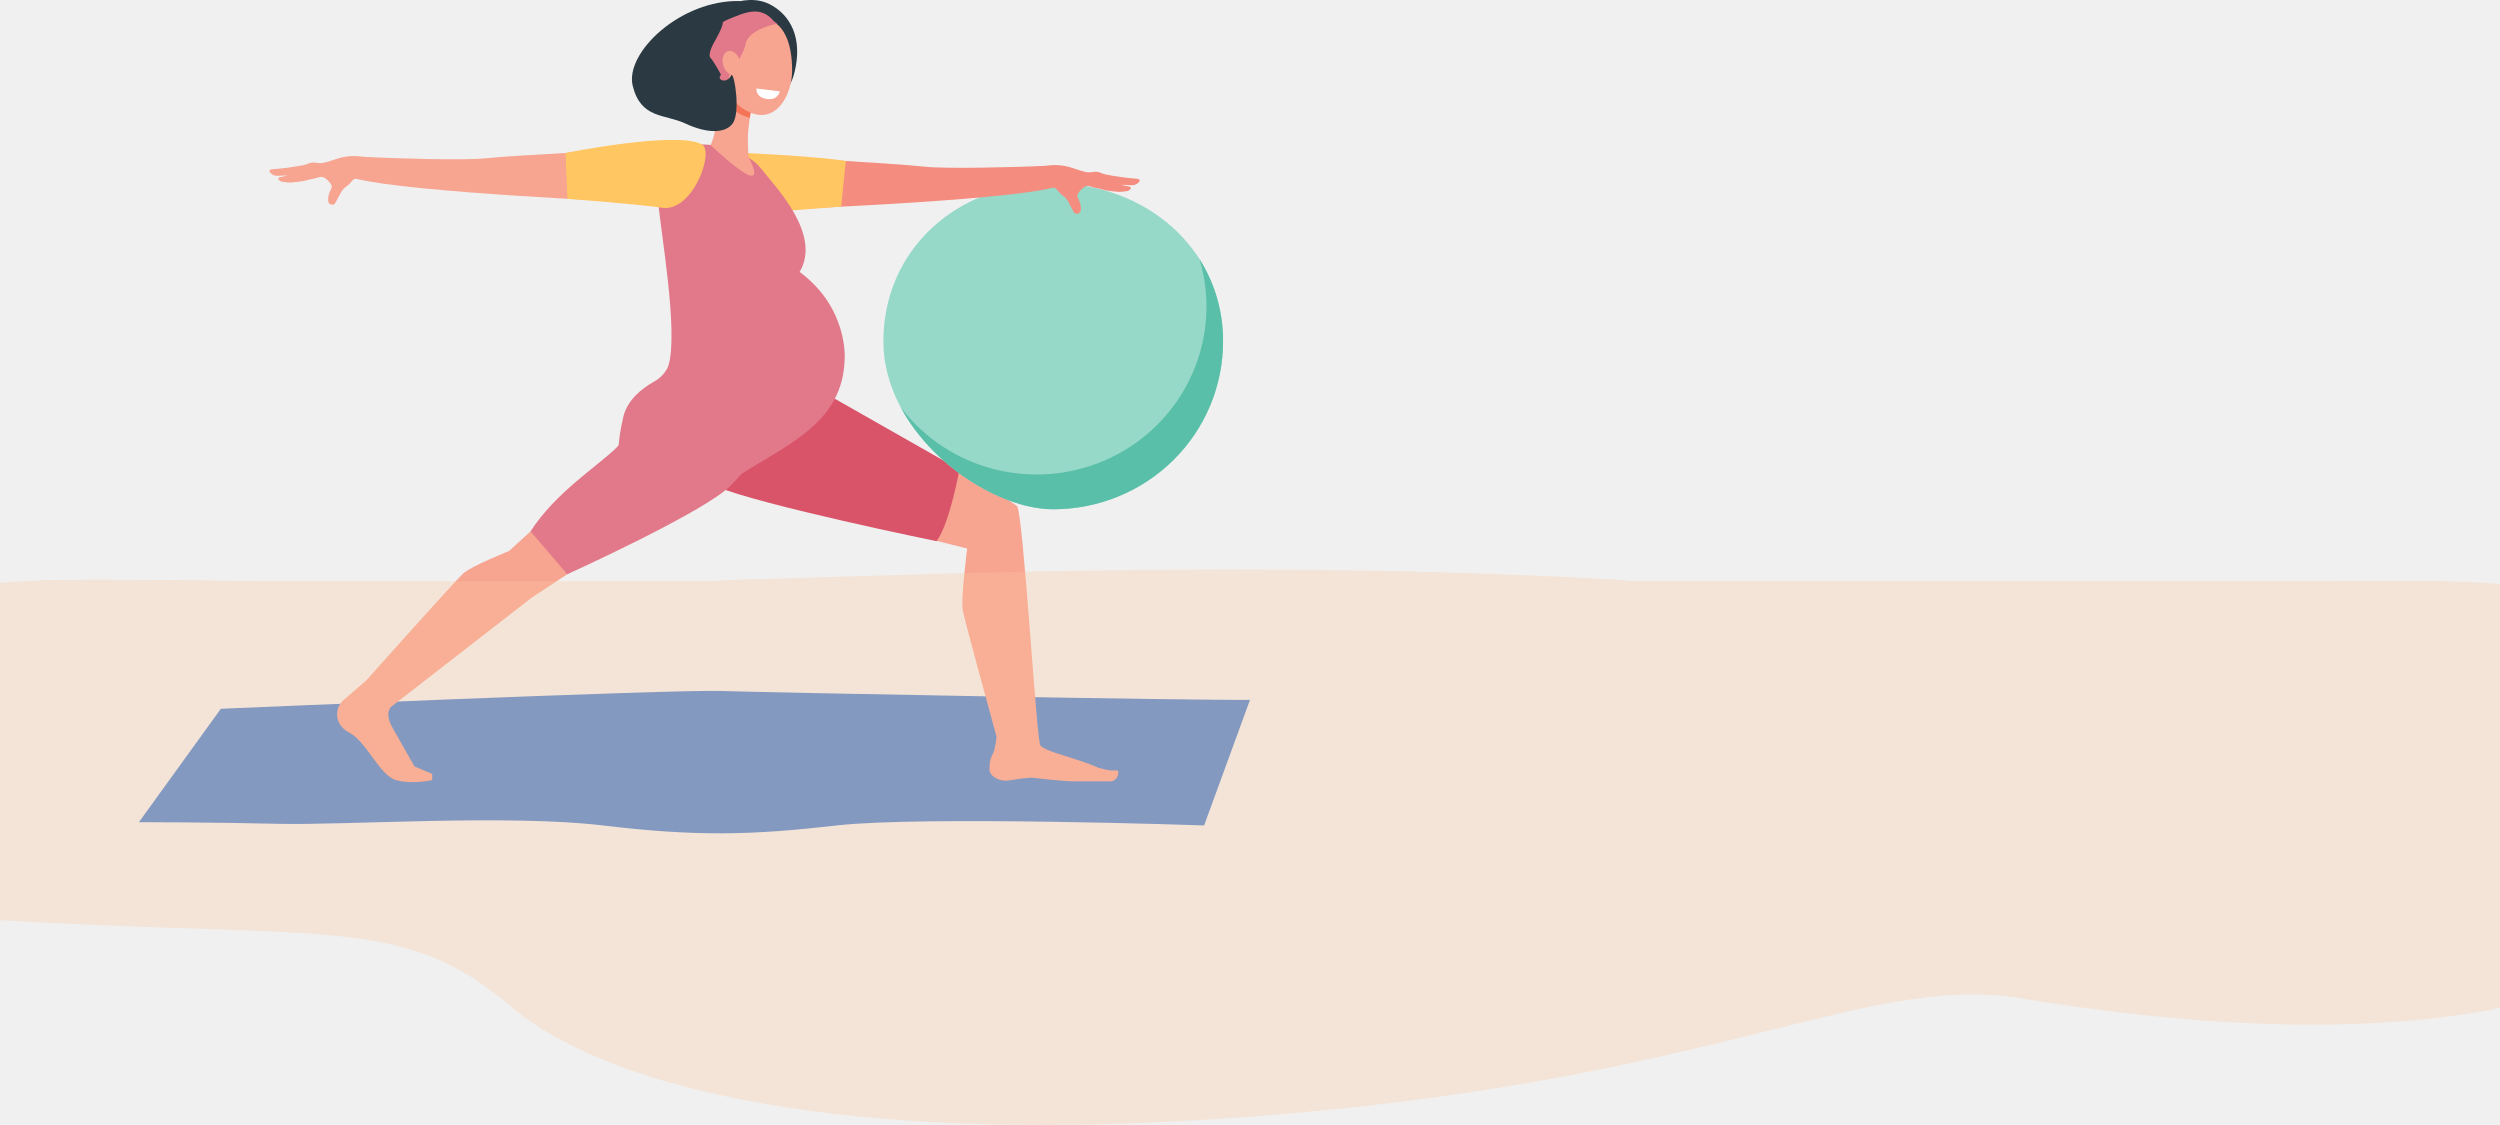
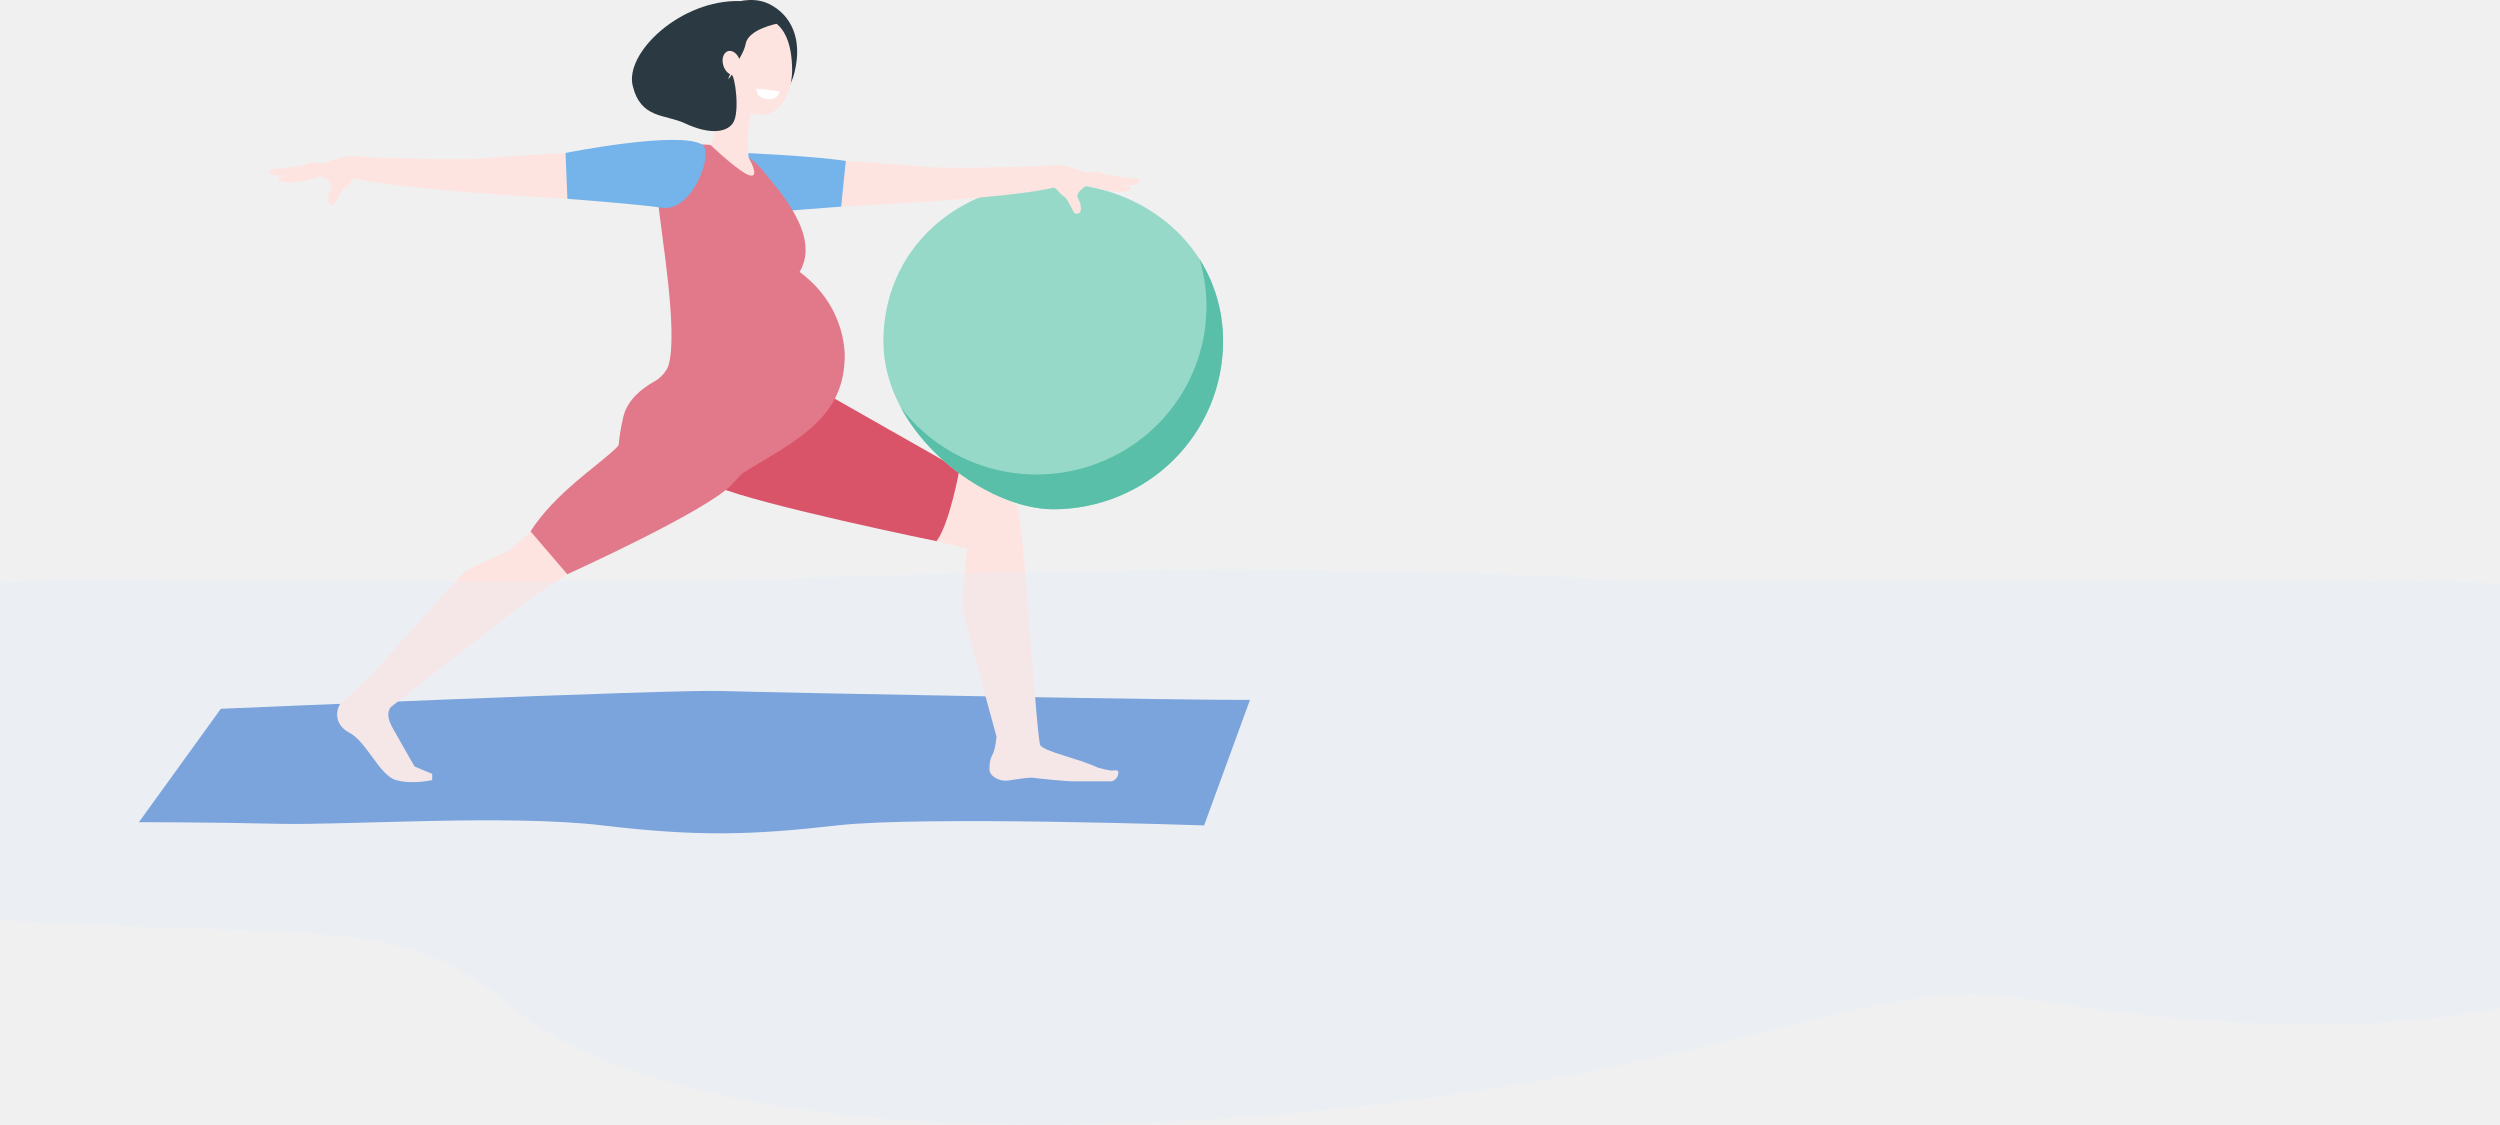
<svg xmlns="http://www.w3.org/2000/svg" width="360" height="162" viewBox="0 0 360 162" fill="none">
  <path d="M31.8 102.065C31.8 102.065 96.696 99.265 103.776 99.499C110.856 99.732 171.984 100.884 180 100.775L173.393 118.862C173.393 118.862 132.803 117.463 120.531 118.862C108.26 120.261 100.482 120.494 86.785 118.862C73.088 117.229 49.734 118.862 40.059 118.628C30.384 118.395 20 118.395 20 118.395L31.8 102.065Z" fill="#5184CE" />
-   <path d="M161.002 111.035C160.868 110.84 160.367 110.982 159.889 110.943C159.297 110.848 158.711 110.718 158.134 110.555C156.823 109.902 153.879 109.02 153.879 109.02C153.613 108.89 150.34 108.048 149.812 107.339C149.245 106.597 147.337 73.56 146.435 72.862C145.179 71.891 138.179 67.53 137.955 67.513C137.955 67.513 110.361 61.379 110.043 61.577C109.724 61.775 107.729 71.098 107.729 71.098L139.276 78.987C139.276 78.987 138.354 86.204 138.621 87.801C138.835 89.076 142.159 101.208 143.5 106.076C143.449 106.704 143.349 107.327 143.199 107.939C142.904 108.967 142.464 109.02 142.49 110.854C142.49 111.272 142.777 111.61 143.126 111.87C143.441 112.096 143.798 112.258 144.177 112.344C144.556 112.431 144.949 112.441 145.332 112.374C146.435 112.197 148.28 111.923 148.762 111.999C149.464 112.107 153.568 112.515 154.462 112.515H159.846C160.495 112.578 161.077 111.861 161.043 111.217C161.046 111.154 161.031 111.091 161.002 111.035Z" fill="#F7A491" />
-   <path d="M138.157 67.618C138.157 67.618 136.781 75.342 134.865 77.93C134.865 77.93 109.588 72.765 103.053 70.025C96.517 67.286 109.476 51.315 109.476 51.315L138.157 67.618Z" fill="#D95369" />
+   <path d="M161.002 111.035C160.868 110.84 160.367 110.982 159.889 110.943C159.297 110.848 158.711 110.718 158.134 110.555C156.823 109.902 153.878 109.02 153.878 109.02C153.613 108.89 150.34 108.048 149.812 107.339C149.245 106.597 147.337 73.56 146.435 72.862C145.179 71.891 138.179 67.53 137.955 67.513C137.955 67.513 110.361 61.379 110.043 61.577C109.724 61.775 107.729 71.098 107.729 71.098L139.276 78.987C139.276 78.987 138.354 86.204 138.621 87.801C138.835 89.076 142.159 101.208 143.5 106.076C143.449 106.704 143.349 107.327 143.199 107.939C142.904 108.967 142.464 109.02 142.489 110.854C142.489 111.272 142.776 111.61 143.126 111.87C143.441 112.096 143.798 112.258 144.177 112.344C144.556 112.431 144.949 112.441 145.332 112.374C146.435 112.197 148.28 111.923 148.762 111.999C149.464 112.107 153.568 112.515 154.462 112.515H159.846C160.495 112.578 161.077 111.861 161.043 111.217C161.046 111.154 161.031 111.091 161.002 111.035Z" fill="#FEE4E0" />
+   <path d="M138.157 67.618C138.157 67.618 136.781 75.342 134.865 77.93C134.865 77.93 109.588 72.765 103.053 70.025C96.517 67.285 109.476 51.315 109.476 51.315L138.157 67.618Z" fill="#D95369" />
  <path d="M176.122 49.158C176.122 52.333 175.49 55.478 174.26 58.411C173.031 61.345 171.23 64.01 168.959 66.255C166.687 68.501 163.991 70.281 161.023 71.496C158.056 72.711 154.875 73.337 151.663 73.336C141.919 73.336 127.207 62.513 127.207 49.16C127.207 35.807 137.965 26.364 151.471 26.364C164.977 26.364 176.122 35.809 176.122 49.158Z" fill="#96D9C9" />
  <path d="M176.12 49.158C176.149 44.977 174.976 40.873 172.737 37.325C174.355 42.761 173.99 48.587 171.706 53.784C169.422 58.981 165.363 63.221 160.239 65.761C155.115 68.302 149.251 68.983 143.671 67.685C138.091 66.387 133.149 63.193 129.709 58.66C134.22 67.091 143.924 73.057 151.16 73.325C151.329 73.325 151.496 73.335 151.663 73.335C154.875 73.336 158.056 72.712 161.024 71.497C163.992 70.283 166.689 68.502 168.96 66.257C171.231 64.012 173.033 61.346 174.261 58.412C175.49 55.478 176.121 52.334 176.12 49.158Z" fill="#5ABFA8" />
-   <path d="M151.142 23.812C152.23 23.698 153.331 23.82 154.366 24.17C155.264 24.471 156.174 24.78 156.617 24.809C156.849 24.831 157.083 24.822 157.312 24.78C157.727 24.682 158.164 24.725 158.551 24.902C158.777 25.006 159.016 25.082 159.26 25.13C160.737 25.422 162.231 25.627 163.732 25.744C163.886 25.757 164.037 25.771 164.094 25.938C164.151 26.105 164.025 26.212 163.917 26.315C163.787 26.438 163.632 26.533 163.463 26.594C163.294 26.655 163.114 26.68 162.934 26.669C162.657 26.659 161.788 26.626 161.511 26.608C161.499 26.647 162.423 26.816 162.602 26.861C162.656 26.867 162.706 26.889 162.747 26.924C162.789 26.958 162.819 27.004 162.834 27.055C162.867 27.18 162.785 27.25 162.698 27.323C162.496 27.487 162.24 27.57 161.979 27.557C161.688 27.608 161.394 27.634 161.098 27.632C160.796 27.597 160.442 27.562 160.222 27.547C159.948 27.529 159.154 27.393 159.117 27.382L158.873 27.314L158.425 27.193C157.877 27.096 157.337 26.961 156.807 26.791C156.667 26.771 156.525 26.781 156.389 26.82C156.253 26.859 156.128 26.927 156.021 27.018C155.796 27.188 155.594 27.383 155.418 27.601C155.099 27.973 155.066 28.217 155.29 28.656C155.539 29.114 155.662 29.628 155.646 30.147C155.628 30.504 155.473 30.714 155.17 30.776C154.867 30.839 154.698 30.72 154.531 30.388C154.279 29.886 154.026 29.389 153.745 28.907C153.593 28.643 153.386 28.413 153.139 28.233C152.799 27.987 152.497 27.692 152.245 27.358C152.104 27.174 151.899 27.049 151.669 27.007C151.276 26.933 149.534 26.76 148.905 24.44C148.854 24.321 148.795 24.189 148.736 24.051L151.142 23.812Z" fill="#F48C7F" />
-   <path d="M133.088 23.995C136.264 24.351 146.22 24.063 150.667 23.888H150.739L151.663 27.028C143.645 29.01 110.986 30.215 110.986 30.215L110.487 22.512C110.487 22.512 129.025 23.538 133.088 23.995Z" fill="#F48C7F" />
-   <path d="M121.795 23.177L121.127 29.76C121.127 29.76 111.063 30.458 107.552 30.971C103.155 31.614 101.795 21.801 103.902 21.883C117.534 22.417 121.795 23.177 121.795 23.177Z" fill="#FFC661" />
-   <path d="M56.518 104.784C55.236 102.495 56.406 101.714 56.406 101.714L76.617 86.019L100.008 70.694L93.073 61.256L73.312 79.343C73.312 79.343 67.889 81.494 66.7 82.58C65.511 83.666 52.722 98 52.722 98L49.717 100.598C48.221 101.624 47.893 104.265 50.306 105.505C52.771 106.772 54.645 111.645 57.011 112.327C59.378 113.009 62.236 112.327 62.236 112.327V111.439L59.698 110.378C59.698 110.378 58.293 107.959 56.518 104.784Z" fill="#F7A491" />
+   <path d="M151.142 23.812C152.23 23.698 153.331 23.82 154.366 24.17C155.264 24.471 156.174 24.78 156.617 24.809C156.849 24.831 157.083 24.822 157.312 24.78C157.727 24.682 158.164 24.725 158.551 24.902C158.777 25.006 159.016 25.082 159.26 25.13C160.737 25.422 162.231 25.627 163.732 25.744C163.886 25.757 164.037 25.771 164.094 25.938C164.151 26.105 164.025 26.212 163.917 26.315C163.787 26.438 163.632 26.533 163.463 26.594C163.294 26.655 163.114 26.68 162.934 26.669C162.657 26.659 161.788 26.626 161.511 26.608C161.499 26.647 162.423 26.816 162.602 26.861C162.656 26.867 162.706 26.889 162.747 26.924C162.789 26.958 162.819 27.004 162.834 27.055C162.867 27.18 162.785 27.25 162.698 27.323C162.496 27.487 162.24 27.57 161.979 27.557C161.688 27.608 161.394 27.634 161.098 27.632C160.796 27.597 160.442 27.562 160.222 27.547C159.948 27.529 159.154 27.393 159.117 27.382L158.873 27.314L158.425 27.193C157.877 27.096 157.337 26.961 156.807 26.791C156.667 26.771 156.525 26.781 156.389 26.82C156.253 26.859 156.128 26.927 156.021 27.018C155.796 27.188 155.594 27.383 155.418 27.601C155.099 27.973 155.066 28.217 155.29 28.656C155.539 29.114 155.662 29.628 155.646 30.147C155.628 30.504 155.473 30.714 155.17 30.776C154.867 30.839 154.698 30.72 154.531 30.388C154.279 29.886 154.026 29.389 153.745 28.907C153.593 28.643 153.386 28.413 153.139 28.233C152.799 27.987 152.497 27.692 152.245 27.358C152.104 27.174 151.899 27.049 151.669 27.007C151.276 26.933 149.534 26.76 148.905 24.44C148.854 24.321 148.795 24.189 148.736 24.051L151.142 23.812Z" fill="#FEE4E0" />
+   <path d="M133.088 23.995C136.264 24.351 146.22 24.063 150.667 23.888H150.739L151.663 27.028C143.645 29.01 110.986 30.215 110.986 30.215L110.487 22.512C110.487 22.512 129.025 23.538 133.088 23.995Z" fill="#FEE4E0" />
+   <path d="M121.795 23.177L121.127 29.76C121.127 29.76 111.063 30.458 107.552 30.971C103.155 31.614 101.795 21.801 103.902 21.883C117.534 22.417 121.795 23.177 121.795 23.177Z" fill="#75B3EB" />
+   <path d="M56.518 104.784C55.236 102.495 56.406 101.714 56.406 101.714L76.617 86.019L100.008 70.694L93.073 61.256L73.312 79.343C73.312 79.343 67.889 81.494 66.7 82.58C65.511 83.666 52.722 98 52.722 98L49.717 100.598C48.221 101.624 47.893 104.265 50.306 105.505C52.771 106.772 54.645 111.645 57.011 112.327C59.378 113.009 62.236 112.327 62.236 112.327V111.439L59.698 110.378C59.698 110.378 58.293 107.959 56.518 104.784Z" fill="#FEE4E0" />
  <path d="M96.645 50.827C96.647 51.659 96.426 52.477 96.004 53.196C95.581 53.916 94.973 54.511 94.241 54.922C92.481 55.893 90.309 57.58 89.743 60.086C88.76 64.472 89.423 63.821 88.76 64.472C85.979 67.192 79.946 70.964 76.397 76.519L81.69 82.691C81.69 82.691 101.673 73.641 105.315 69.833C105.832 69.295 106.339 68.753 106.829 68.209C113.868 63.78 121.394 60.654 121.628 51.708L112.167 52.728L96.645 50.827Z" fill="#E2798A" />
-   <path d="M103.458 13.599C103.458 13.599 103.261 18.169 102.711 19.862C102.16 21.554 101.586 21.64 105.107 22.456C106.483 22.777 107.813 23.194 107.813 23.194C107.813 23.194 107.66 20.629 107.694 19.555C107.751 17.785 108.708 12.383 108.708 12.383L103.458 13.599Z" fill="#F7A491" />
-   <path d="M105.981 16.086C106.59 16.49 107.263 16.789 107.973 16.971C108.273 14.833 108.708 12.381 108.708 12.381L103.699 13.547C104.212 14.583 105.001 15.461 105.981 16.086Z" fill="#F47458" />
+   <path d="M103.458 13.599C103.458 13.599 103.261 18.169 102.711 19.862C102.16 21.554 101.586 21.64 105.107 22.456C106.483 22.777 107.813 23.194 107.813 23.194C107.813 23.194 107.66 20.629 107.694 19.555C107.751 17.785 108.708 12.383 108.708 12.383L103.458 13.599Z" fill="#FEE4E0" />
  <path d="M100.598 4.906C99.159 9.181 104.704 12.82 109.294 13.312C112.277 13.63 113.677 13.44 114.42 10.376C115.625 5.407 113.775 2.166 110.931 0.66C107.253 -1.295 101.777 1.381 100.598 4.906Z" fill="#2B3A42" />
-   <path d="M107.589 2.524C106.228 2.923 105.051 3.783 104.265 4.952C103.019 6.876 103.017 13.362 107.326 15.853C111.635 18.344 114.098 13.687 114.068 10.102C114.039 6.517 113.131 1.746 107.589 2.524Z" fill="#F7A491" />
-   <path d="M102.264 9.697C101.871 6.315 102.349 3.814 104.851 2.79C107.354 1.766 109.508 0.728 111.474 3.093L111.937 3.402C111.937 3.402 107.79 4.179 107.387 6.278C106.984 8.376 104.617 10.725 104.863 11.794C105.109 12.863 105.315 14.973 105.315 14.973L104.488 14.182C104.488 14.182 102.65 13.08 102.264 9.697Z" fill="#E2798A" />
-   <path d="M106.55 8.765C106.809 9.711 106.477 10.615 105.812 10.78C105.148 10.945 104.399 10.313 104.14 9.367C103.88 8.421 104.212 7.517 104.877 7.352C105.541 7.187 106.298 7.818 106.55 8.765Z" fill="#F7A491" />
-   <path d="M108.926 12.746L112.295 13.154C112.295 13.154 112.061 14.409 110.573 14.272C108.761 14.104 108.926 12.746 108.926 12.746Z" fill="white" />
+   <path d="M107.589 2.524C106.228 2.923 105.051 3.783 104.265 4.952C103.019 6.876 103.017 13.362 107.326 15.853C111.635 18.344 114.098 13.687 114.068 10.102C114.039 6.517 113.131 1.746 107.589 2.524Z" fill="#FEE4E0" />
+   <path d="M102.264 9.697C101.871 6.315 102.349 3.814 104.851 2.79C107.354 1.766 109.508 0.728 111.474 3.093L111.937 3.402C111.937 3.402 107.79 4.179 107.387 6.278C106.984 8.376 104.617 10.725 104.863 11.794C105.109 12.863 105.315 14.973 105.315 14.973L104.488 14.182C104.488 14.182 102.65 13.08 102.264 9.697Z" fill="#2B3A42" />
+   <path d="M106.55 8.765C106.809 9.711 106.477 10.615 105.812 10.78C105.148 10.945 104.399 10.313 104.14 9.367C103.88 8.421 104.212 7.517 104.877 7.352C105.541 7.187 106.298 7.818 106.55 8.765Z" fill="#FEE4E0" />
+   <path d="M108.926 12.746L112.295 13.154C112.295 13.154 112.061 14.41 110.573 14.272C108.761 14.104 108.926 12.746 108.926 12.746Z" fill="white" />
  <path d="M96.645 21.49C96.645 21.49 94.376 24.405 94.771 28.997C95.166 33.588 97.72 47.806 96.244 52.728C96.244 52.728 110.107 62.686 121.634 51.708C121.634 51.708 122.188 44.347 115.147 39.161C118.334 33.773 111.782 27.053 109.693 24.393C106.986 20.944 100.784 19.975 96.643 21.492L96.645 21.49Z" fill="#E2798A" />
-   <path d="M51.786 22.516C50.699 22.397 49.598 22.513 48.561 22.856C47.661 23.154 46.748 23.459 46.306 23.486C46.074 23.506 45.84 23.495 45.61 23.453C45.196 23.351 44.76 23.392 44.372 23.567C44.144 23.669 43.906 23.744 43.66 23.791C42.182 24.072 40.688 24.267 39.187 24.374C39.031 24.387 38.882 24.399 38.823 24.568C38.764 24.737 38.89 24.844 38.998 24.957C39.128 25.08 39.282 25.176 39.451 25.238C39.62 25.3 39.801 25.327 39.981 25.316C40.258 25.316 41.127 25.277 41.404 25.262C41.416 25.301 40.49 25.466 40.313 25.509C40.259 25.515 40.208 25.536 40.166 25.571C40.125 25.605 40.094 25.651 40.079 25.703C40.046 25.827 40.128 25.897 40.213 25.971C40.415 26.135 40.671 26.22 40.932 26.21C41.223 26.262 41.517 26.288 41.813 26.288C42.114 26.257 42.469 26.222 42.69 26.21C42.963 26.192 43.757 26.06 43.794 26.049L44.038 25.983L44.488 25.866C45.036 25.772 45.577 25.642 46.108 25.477C46.248 25.457 46.391 25.468 46.527 25.508C46.663 25.548 46.788 25.617 46.894 25.711C47.117 25.88 47.319 26.076 47.493 26.294C47.81 26.667 47.843 26.912 47.615 27.351C47.364 27.806 47.239 28.319 47.252 28.837C47.267 29.197 47.423 29.407 47.725 29.471C48.028 29.535 48.197 29.418 48.366 29.082C48.62 28.583 48.877 28.085 49.168 27.607C49.323 27.343 49.531 27.113 49.78 26.933C50.121 26.69 50.424 26.397 50.678 26.064C50.819 25.882 51.025 25.758 51.254 25.716C51.657 25.645 53.391 25.481 54.033 23.163C54.086 23.047 54.145 22.915 54.206 22.775L51.786 22.516Z" fill="#F7A491" />
-   <path d="M69.839 22.796C66.661 23.136 56.709 22.796 52.262 22.602H52.19L51.246 25.738C59.258 27.757 91.907 29.144 91.907 29.144L92.45 21.444C92.45 21.444 73.906 22.363 69.839 22.796Z" fill="#F7A491" />
-   <path d="M81.434 22.025L81.708 28.631C81.708 28.631 91.829 29.387 95.338 29.918C99.731 30.584 102.905 21.856 101.087 20.802C97.626 18.791 81.434 22.025 81.434 22.025Z" fill="#FFC661" />
-   <path d="M107.784 22.677C107.784 22.677 109.429 25.448 108.1 25.287C106.772 25.126 102.294 20.859 102.294 20.859L104.378 19.304L106.204 21.273C106.204 21.273 106.99 20.931 107.041 20.997C107.092 21.063 107.784 22.677 107.784 22.677Z" fill="#F7A491" />
+   <path d="M51.786 22.516C50.699 22.397 49.598 22.513 48.561 22.856C47.661 23.154 46.748 23.459 46.306 23.486C46.074 23.506 45.84 23.495 45.61 23.453C45.196 23.351 44.76 23.392 44.372 23.567C44.144 23.669 43.906 23.744 43.66 23.791C42.182 24.073 40.688 24.267 39.187 24.374C39.031 24.387 38.882 24.399 38.823 24.568C38.764 24.737 38.89 24.844 38.998 24.957C39.128 25.081 39.282 25.176 39.451 25.238C39.62 25.3 39.801 25.327 39.981 25.316C40.258 25.316 41.127 25.277 41.404 25.262C41.416 25.301 40.49 25.466 40.313 25.509C40.259 25.515 40.208 25.537 40.166 25.571C40.125 25.606 40.094 25.651 40.079 25.703C40.046 25.827 40.128 25.897 40.213 25.971C40.415 26.135 40.671 26.22 40.932 26.21C41.223 26.262 41.517 26.288 41.813 26.288C42.114 26.257 42.469 26.222 42.69 26.21C42.963 26.193 43.757 26.06 43.794 26.049L44.038 25.983L44.488 25.866C45.036 25.772 45.577 25.643 46.108 25.477C46.248 25.457 46.391 25.468 46.527 25.508C46.663 25.548 46.788 25.617 46.894 25.711C47.117 25.88 47.319 26.076 47.493 26.294C47.81 26.667 47.843 26.912 47.615 27.351C47.364 27.806 47.239 28.319 47.252 28.837C47.267 29.197 47.423 29.407 47.725 29.471C48.028 29.535 48.197 29.418 48.366 29.082C48.62 28.583 48.877 28.085 49.168 27.607C49.323 27.343 49.531 27.113 49.78 26.933C50.121 26.69 50.424 26.397 50.678 26.064C50.819 25.882 51.025 25.758 51.254 25.716C51.657 25.645 53.391 25.481 54.033 23.163C54.086 23.047 54.145 22.915 54.206 22.775L51.786 22.516Z" fill="#FEE4E0" />
+   <path d="M69.839 22.796C66.661 23.136 56.709 22.796 52.262 22.602H52.19L51.246 25.738C59.258 27.757 91.907 29.144 91.907 29.144L92.45 21.444C92.45 21.444 73.906 22.363 69.839 22.796Z" fill="#FEE4E0" />
+   <path d="M81.434 22.025L81.708 28.631C81.708 28.631 91.829 29.387 95.338 29.918C99.731 30.584 102.905 21.855 101.087 20.802C97.626 18.791 81.434 22.025 81.434 22.025Z" fill="#75B3EB" />
+   <path d="M107.784 22.677C107.784 22.677 109.429 25.448 108.1 25.287C106.772 25.126 102.294 20.859 102.294 20.859L104.378 19.304L106.204 21.273C106.204 21.273 106.99 20.931 107.041 20.997C107.092 21.063 107.784 22.677 107.784 22.677Z" fill="#FEE4E0" />
  <path d="M105.345 10.772C105.812 10.772 106.624 16.279 105.5 17.787C104.376 19.294 101.685 19.188 98.693 17.787C95.701 16.386 92.31 17.147 91.115 12.381C89.92 7.614 98.028 -0.111 106.638 0.153C106.638 0.153 103.827 2.854 104.051 3.213C104.275 3.573 102.929 5.934 102.929 5.934C102.929 5.934 101.806 7.83 102.294 8.312C102.781 8.794 103.833 10.774 103.833 10.774C103.833 10.774 103.243 11.338 104.051 11.565C104.859 11.792 105.345 10.772 105.345 10.772Z" fill="#2B3A42" />
-   <path opacity="0.3" d="M395.418 97.685C379.313 81.954 355.218 83.686 334.268 83.686H235.153C234.654 83.635 234.176 83.557 233.715 83.529C181.542 80.487 132.403 82.8 104.614 83.529C103.962 83.546 103.279 83.638 102.566 83.686H38.205C26.53 83.512 15.385 83.393 6.426 83.529C5.743 83.529 4.99 83.595 4.167 83.686C-16.897 84.184 -33.383 94.645 -37.84 104.945C-42.809 116.44 -41.298 129.624 -10.448 131.833C45.963 135.872 56.945 130.793 73.46 144.867C86.897 156.316 118.622 164.159 169.466 161.47C244.798 157.484 267.363 139.888 290.917 143.755C401.562 161.918 407.867 109.841 395.418 97.685Z" fill="#FCC99F" />
+   <path opacity="0.3" d="M395.418 97.685C379.313 81.954 355.218 83.686 334.268 83.686H235.153C234.654 83.635 234.176 83.557 233.715 83.529C181.542 80.487 132.403 82.8 104.614 83.529C103.962 83.546 103.279 83.638 102.566 83.686H38.205C26.53 83.512 15.385 83.393 6.426 83.529C5.743 83.529 4.99 83.595 4.167 83.686C-16.897 84.184 -33.383 94.645 -37.84 104.945C-42.809 116.44 -41.298 129.624 -10.448 131.833C45.963 135.872 56.945 130.793 73.46 144.867C86.897 156.316 118.622 164.159 169.466 161.47C244.798 157.484 267.363 139.888 290.917 143.755C401.562 161.918 407.867 109.841 395.418 97.685Z" fill="#E1EEFA" />
</svg>
